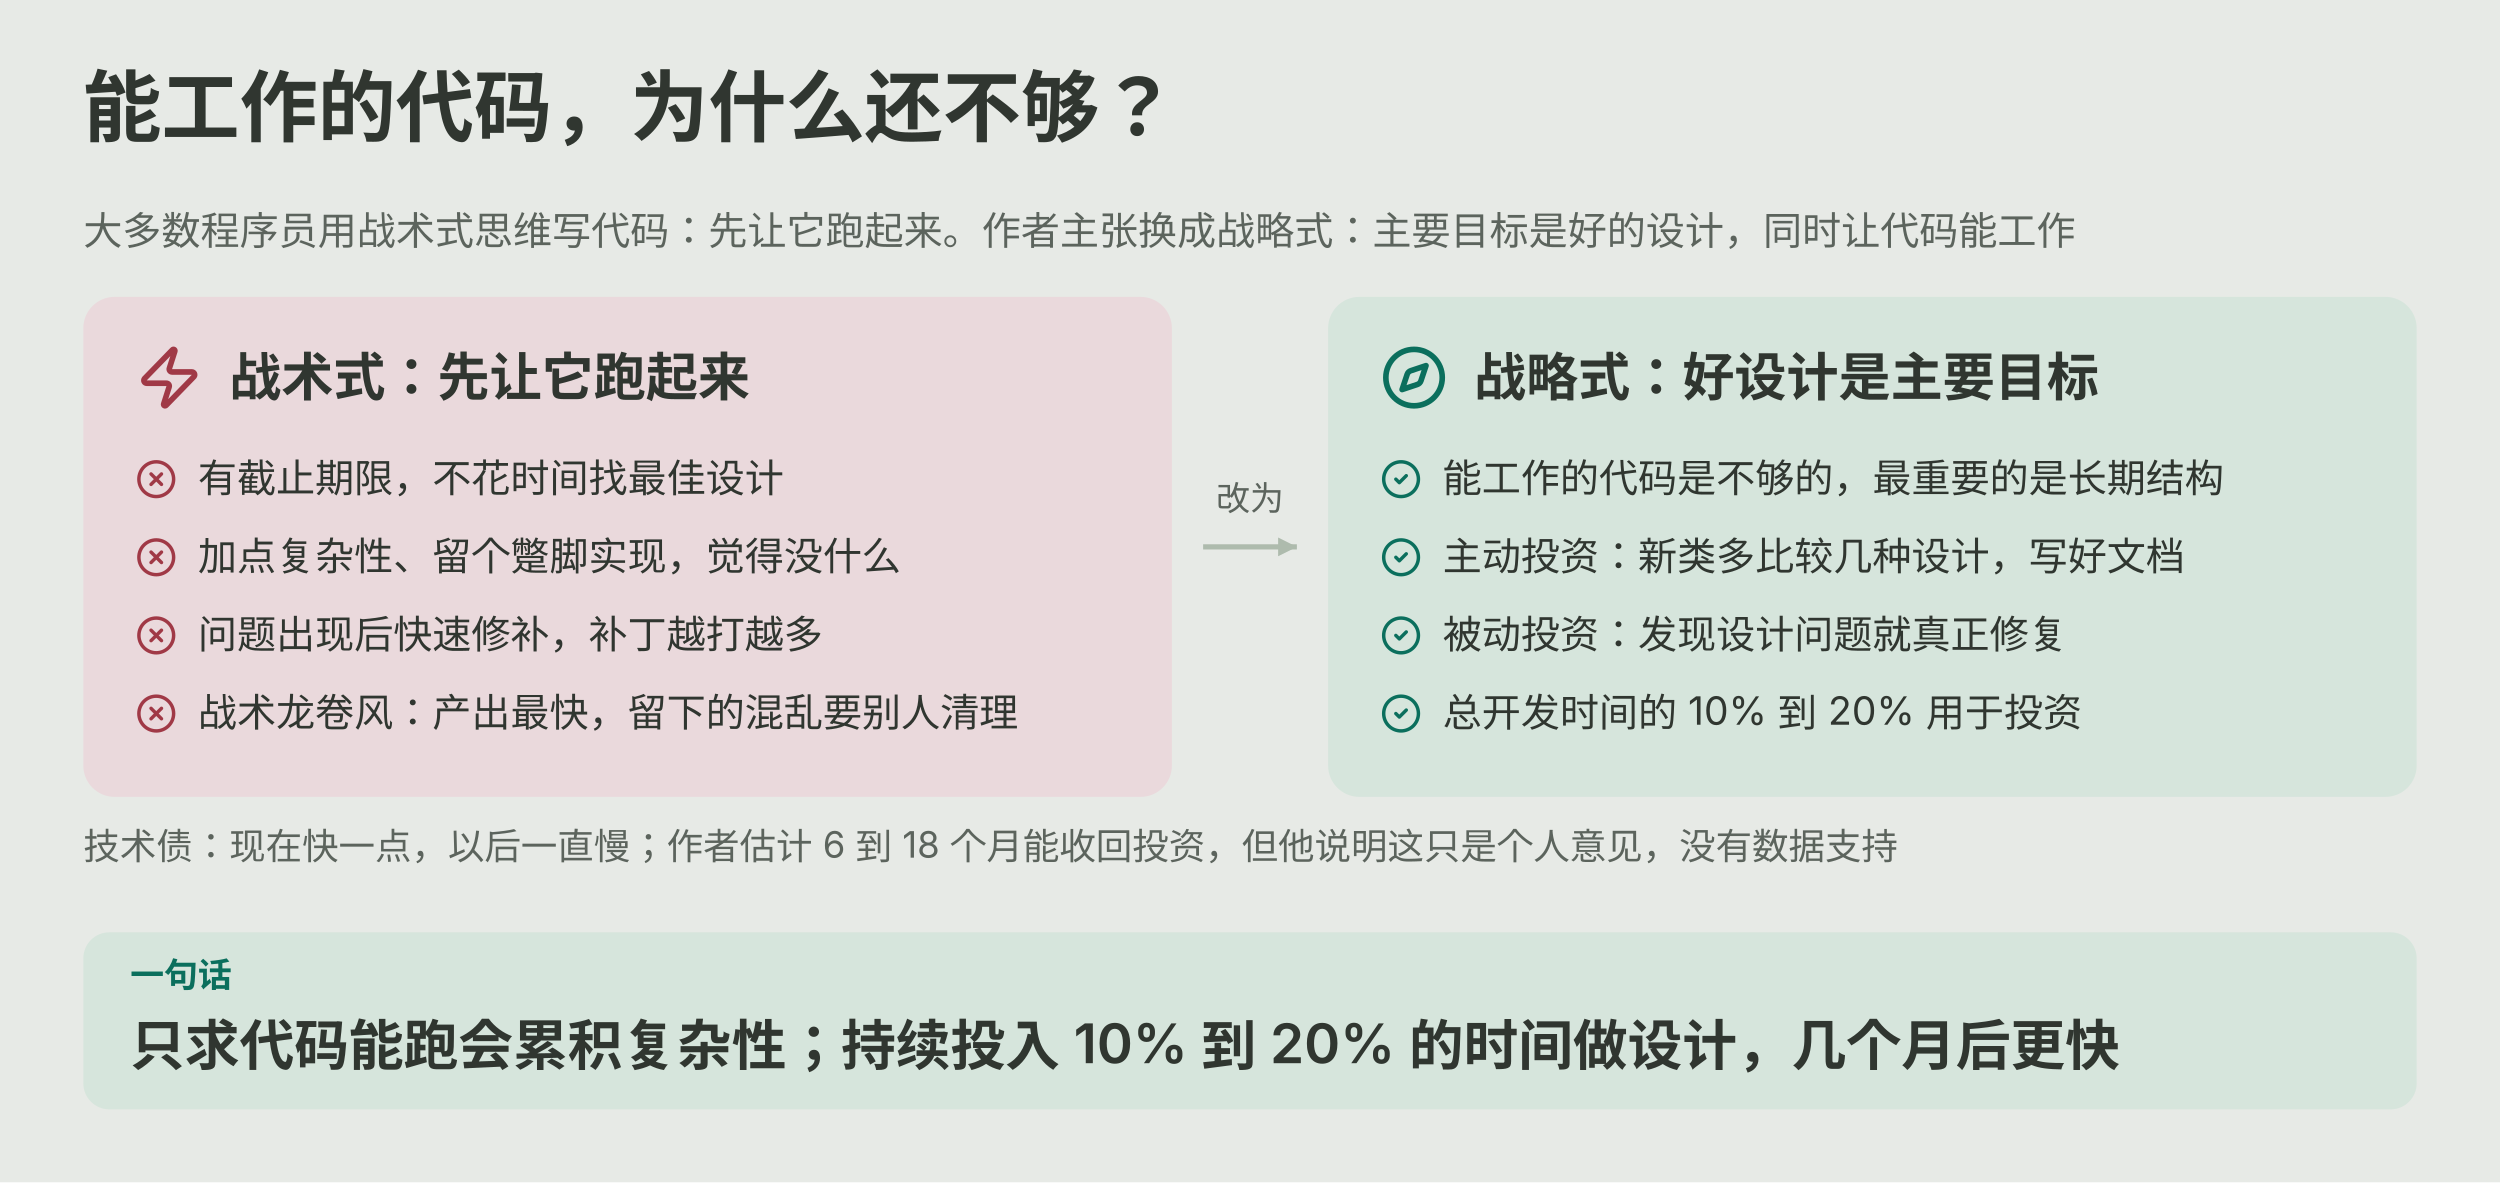
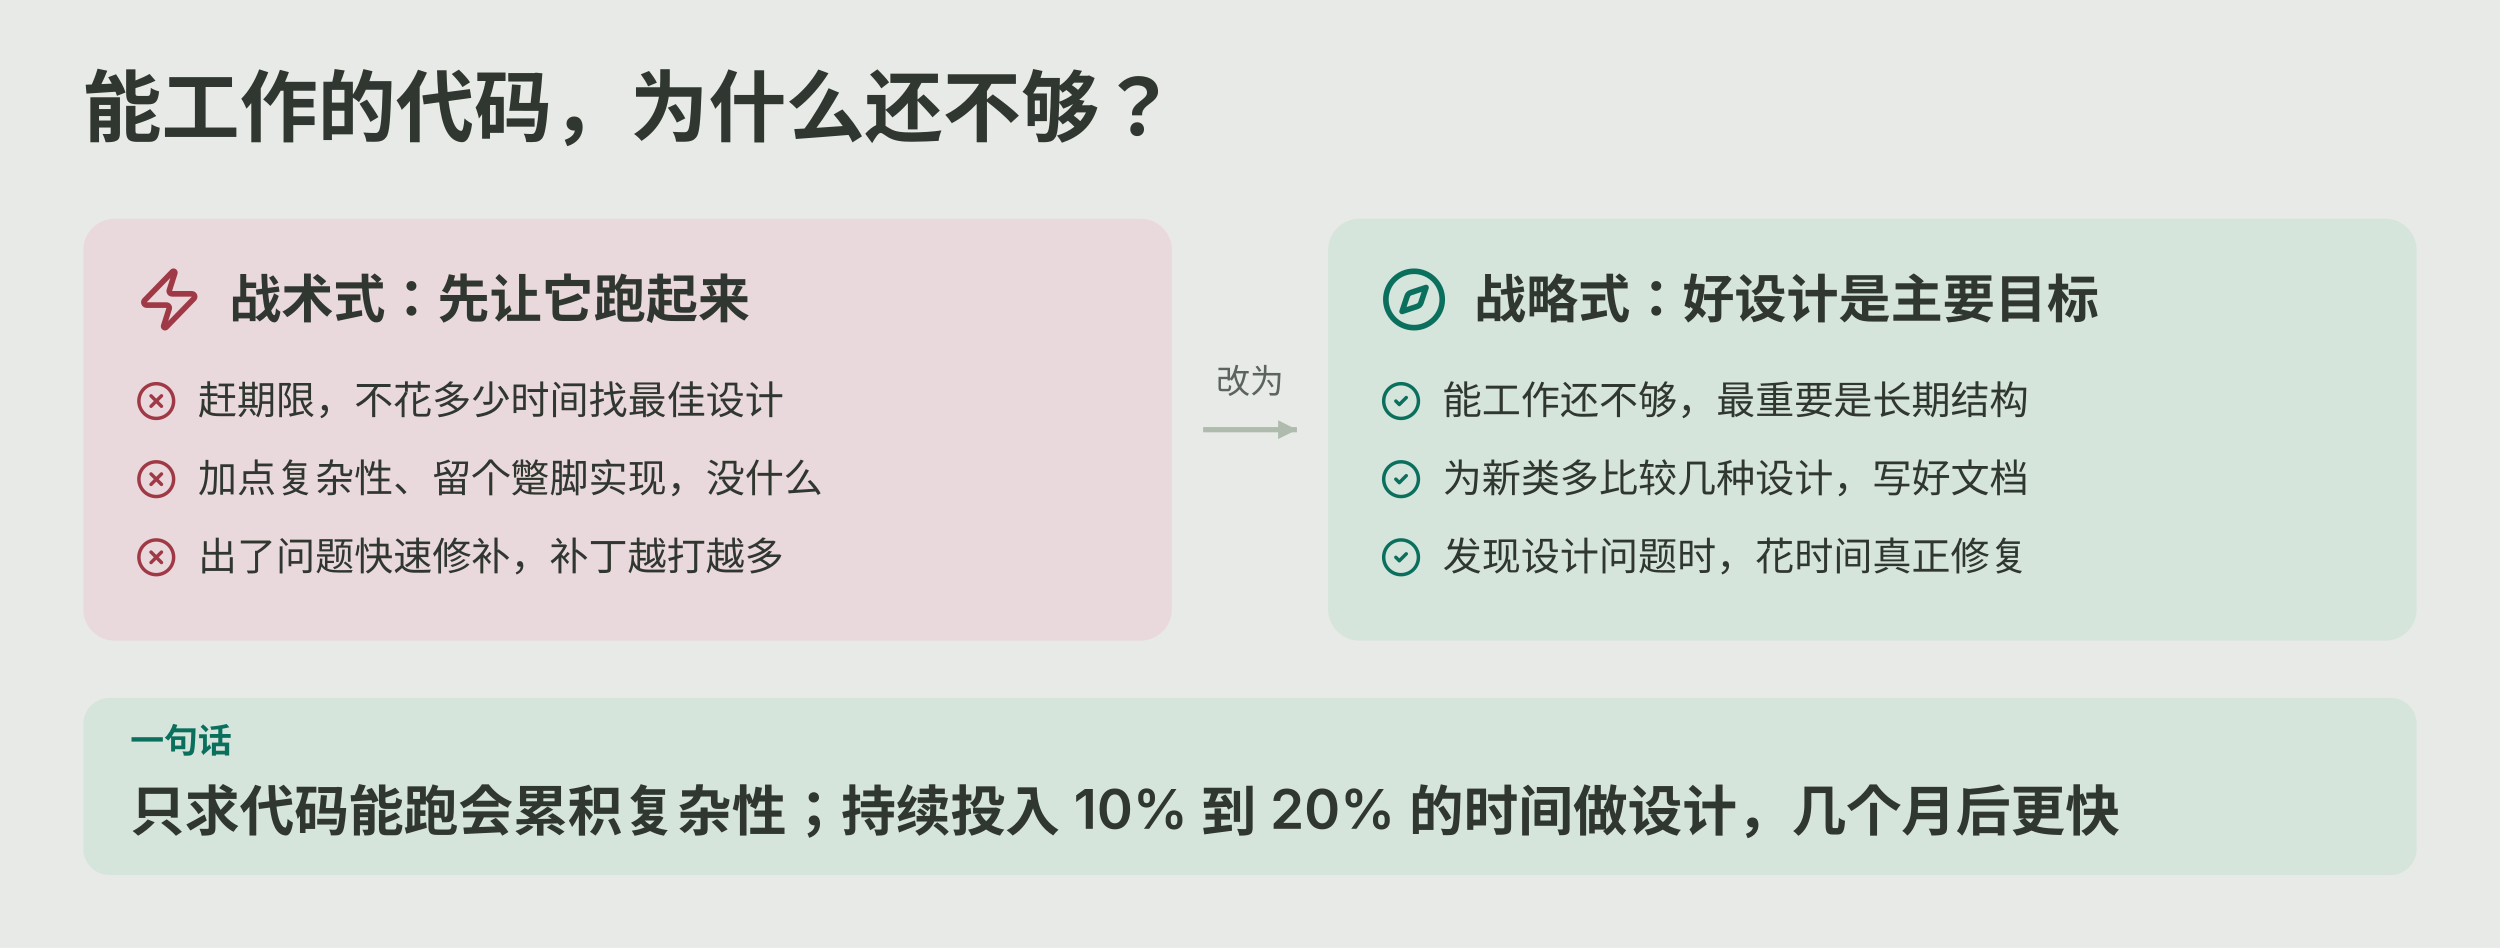
- <svg xmlns="http://www.w3.org/2000/svg" viewBox="0 0 960 454" role="img" aria-labelledby="ch03-title ch03-desc">
-   <rect width="960" height="454" fill="var(--diagram-bg,#e7eae6)" />
+ <svg xmlns="http://www.w3.org/2000/svg" viewBox="0 0 960 364" role="img" aria-labelledby="ch03-title ch03-desc">
+   <rect width="960" height="364" fill="var(--diagram-bg,#e7eae6)" />
  <g font-family="system-ui,-apple-system,'PingFang SC','Microsoft YaHei',sans-serif" fill="var(--diagram-ink,#303630)">
    <defs>
      <marker id="ch03-arrow" viewBox="0 0 10 10" refX="9" refY="5" markerWidth="9" markerHeight="9" orient="auto" markerUnits="userSpaceOnUse">
        <path d="M1 1L9 5L1 9Z" fill="var(--diagram-line,#aebbad)" />
      </marker>
    </defs>
    <text x="32.0" y="52.0" font-size="30" font-weight="600">能工作的代码，为什么还不够？</text>
-     <text x="32.0" y="94.0" font-size="15" fill="var(--diagram-muted,#5c645d)">大多数程序员用战术式思维写代码：先让它跑起来。作者主张换成战略式：主要目标是好的设计，同时让代码能工作</text>
-     <rect x="32.0" y="114.0" width="418.0" height="192.0" rx="12" fill="var(--diagram-danger-soft,#ead9dc)" />
-     <g transform="translate(52.0,132.0) scale(1.083)" fill="none" stroke="var(--diagram-danger,#a03946)" stroke-width="2" stroke-linecap="round" stroke-linejoin="round">
+     <rect x="32.0" y="84.0" width="418.0" height="162.0" rx="12" fill="var(--diagram-danger-soft,#ead9dc)" />
+     <g transform="translate(52.0,102.0) scale(1.083)" fill="none" stroke="var(--diagram-danger,#a03946)" stroke-width="2" stroke-linecap="round" stroke-linejoin="round">
      <path d="M4 14a1 1 0 0 1-.78-1.63l9.9-10.2a.5.5 0 0 1 .86.46l-1.92 6.02A1 1 0 0 0 13 10h7a1 1 0 0 1 .78 1.63l-9.9 10.2a.5.5 0 0 1-.86-.46l1.92-6.02A1 1 0 0 0 11 14z" />
    </g>
-     <text x="88.0" y="152.0" font-size="20" font-weight="600">战术式：先让它跑起来</text>
+     <text x="88.0" y="122.0" font-size="20" font-weight="600">战术式：先让它跑起来</text>
+     <g transform="translate(52.0,146.0) scale(0.667)" fill="none" stroke="var(--diagram-danger,#a03946)" stroke-width="2" stroke-linecap="round" stroke-linejoin="round">
+       <circle cx="12" cy="12" r="10" />
+       <path d="m15 9-6 6" />
+       <path d="m9 9 6 6" />
+     </g>
+     <text x="76.0" y="159.0" font-size="15">赶期限，不花多少时间找最佳设计</text>
    <g transform="translate(52.0,176.0) scale(0.667)" fill="none" stroke="var(--diagram-danger,#a03946)" stroke-width="2" stroke-linecap="round" stroke-linejoin="round">
      <circle cx="12" cy="12" r="10" />
      <path d="m15 9-6 6" />
      <path d="m9 9 6 6" />
    </g>
-     <text x="76.0" y="189.0" font-size="15">有截止期限，不花时间找最佳设计</text>
+     <text x="76.0" y="189.0" font-size="15">加点复杂性、留个蹩脚实现，没什么</text>
    <g transform="translate(52.0,206.0) scale(0.667)" fill="none" stroke="var(--diagram-danger,#a03946)" stroke-width="2" stroke-linecap="round" stroke-linejoin="round">
      <circle cx="12" cy="12" r="10" />
      <path d="m15 9-6 6" />
      <path d="m9 9 6 6" />
    </g>
-     <text x="76.0" y="219.0" font-size="15">加点复杂性、留个蹩脚实现，觉得没什么</text>
-     <g transform="translate(52.0,236.0) scale(0.667)" fill="none" stroke="var(--diagram-danger,#a03946)" stroke-width="2" stroke-linecap="round" stroke-linejoin="round">
-       <circle cx="12" cy="12" r="10" />
-       <path d="m15 9-6 6" />
-       <path d="m9 9 6 6" />
-     </g>
-     <text x="76.0" y="249.0" font-size="15">问题出现后快速修补，补丁越打越多</text>
-     <g transform="translate(52.0,266.0) scale(0.667)" fill="none" stroke="var(--diagram-danger,#a03946)" stroke-width="2" stroke-linecap="round" stroke-linejoin="round">
-       <circle cx="12" cy="12" r="10" />
-       <path d="m15 9-6 6" />
-       <path d="m9 9 6 6" />
-     </g>
-     <text x="76.0" y="279.0" font-size="15">战术龙卷风：产出最快，留下的混乱要别人清理</text>
-     <rect x="510.0" y="114.0" width="418.0" height="192.0" rx="12" fill="var(--diagram-primary-soft,#d6e5dc)" />
-     <g transform="translate(530.0,132.0) scale(1.083)" fill="none" stroke="var(--diagram-primary,#0b6f5d)" stroke-width="2" stroke-linecap="round" stroke-linejoin="round">
+     <text x="76.0" y="219.0" font-size="15">出了问题快速修补，补丁越打越多</text>
+     <rect x="510.0" y="84.0" width="418.0" height="162.0" rx="12" fill="var(--diagram-primary-soft,#d6e5dc)" />
+     <g transform="translate(530.0,102.0) scale(1.083)" fill="none" stroke="var(--diagram-primary,#0b6f5d)" stroke-width="2" stroke-linecap="round" stroke-linejoin="round">
      <path d="m16.24 7.76-1.804 5.411a2 2 0 0 1-1.265 1.265L7.76 16.24l1.804-5.411a2 2 0 0 1 1.265-1.265z" />
      <circle cx="12" cy="12" r="10" />
    </g>
-     <text x="566.0" y="152.0" font-size="20" font-weight="600">战略式：好设计是主要目标</text>
+     <text x="566.0" y="122.0" font-size="20" font-weight="600">战略式：好设计是主要目标</text>
+     <g transform="translate(530.0,146.0) scale(0.667)" fill="none" stroke="var(--diagram-primary,#0b6f5d)" stroke-width="2" stroke-linecap="round" stroke-linejoin="round">
+       <circle cx="12" cy="12" r="10" />
+       <path d="m9 12 2 2 4-4" />
+     </g>
+     <text x="554.0" y="159.0" font-size="15">能工作还不够，最重要是长期结构</text>
    <g transform="translate(530.0,176.0) scale(0.667)" fill="none" stroke="var(--diagram-primary,#0b6f5d)" stroke-width="2" stroke-linecap="round" stroke-linejoin="round">
      <circle cx="12" cy="12" r="10" />
      <path d="m9 12 2 2 4-4" />
    </g>
-     <text x="554.0" y="189.0" font-size="15">能工作的代码是不够的，最重要的是长期结构</text>
+     <text x="554.0" y="189.0" font-size="15">为新类多比较几种设计，写好文档</text>
    <g transform="translate(530.0,206.0) scale(0.667)" fill="none" stroke="var(--diagram-primary,#0b6f5d)" stroke-width="2" stroke-linecap="round" stroke-linejoin="round">
      <circle cx="12" cy="12" r="10" />
      <path d="m9 12 2 2 4-4" />
    </g>
-     <text x="554.0" y="219.0" font-size="15">主动投资：新类多比较几种设计，写好文档</text>
-     <g transform="translate(530.0,236.0) scale(0.667)" fill="none" stroke="var(--diagram-primary,#0b6f5d)" stroke-width="2" stroke-linecap="round" stroke-linejoin="round">
-       <circle cx="12" cy="12" r="10" />
-       <path d="m9 12 2 2 4-4" />
-     </g>
-     <text x="554.0" y="249.0" font-size="15">被动投资：发现设计问题就真正修复</text>
-     <g transform="translate(530.0,266.0) scale(0.667)" fill="none" stroke="var(--diagram-primary,#0b6f5d)" stroke-width="2" stroke-linecap="round" stroke-linejoin="round">
-       <circle cx="12" cy="12" r="10" />
-       <path d="m9 12 2 2 4-4" />
-     </g>
-     <text x="554.0" y="279.0" font-size="15">总开发时间的 10% 到 20% 用于投资</text>
-     <path d="M462.0 210.0 L498.0 210.0" fill="none" stroke="var(--diagram-line,#aebbad)" stroke-width="2" marker-end="url(#ch03-arrow)" />
-     <text x="480.0" y="196.0" font-size="13" fill="var(--diagram-muted,#5c645d)" text-anchor="middle">改为</text>
-     <text x="32.0" y="330.0" font-size="14" fill="var(--diagram-muted,#5c645d)">技术债：现在快一点，以后一直慢；作者估计 6 到 18 个月能收回投资，但他说明这只是个人意见，没有数据支持</text>
-     <rect x="32.0" y="358.0" width="896.0" height="68.0" rx="10" fill="var(--diagram-primary-soft,#d6e5dc)" />
-     <text x="50.0" y="379.0" font-size="13" font-weight="600" fill="var(--diagram-primary,#0b6f5d)">一句话</text>
-     <text x="50.0" y="409.0" font-size="21" font-weight="600">只求代码能跑会累积复杂性；持续投入 10% 到 20% 的时间做设计，几个月后更快</text>
+     <text x="554.0" y="219.0" font-size="15">发现设计问题时，花时间真正修复</text>
+     <path d="M462.0 165.0 L498.0 165.0" fill="none" stroke="var(--diagram-line,#aebbad)" stroke-width="2" marker-end="url(#ch03-arrow)" />
+     <text x="480.0" y="151.0" font-size="13" fill="var(--diagram-muted,#5c645d)" text-anchor="middle">改为</text>
+     <rect x="32.0" y="268.0" width="896.0" height="68.0" rx="10" fill="var(--diagram-primary-soft,#d6e5dc)" />
+     <text x="50.0" y="289.0" font-size="13" font-weight="600" fill="var(--diagram-primary,#0b6f5d)">一句话</text>
+     <text x="50.0" y="319.0" font-size="21" font-weight="600">只求代码能跑会累积复杂性；持续投入 10% 到 20% 的时间做设计，几个月后更快</text>
  </g>
</svg>
